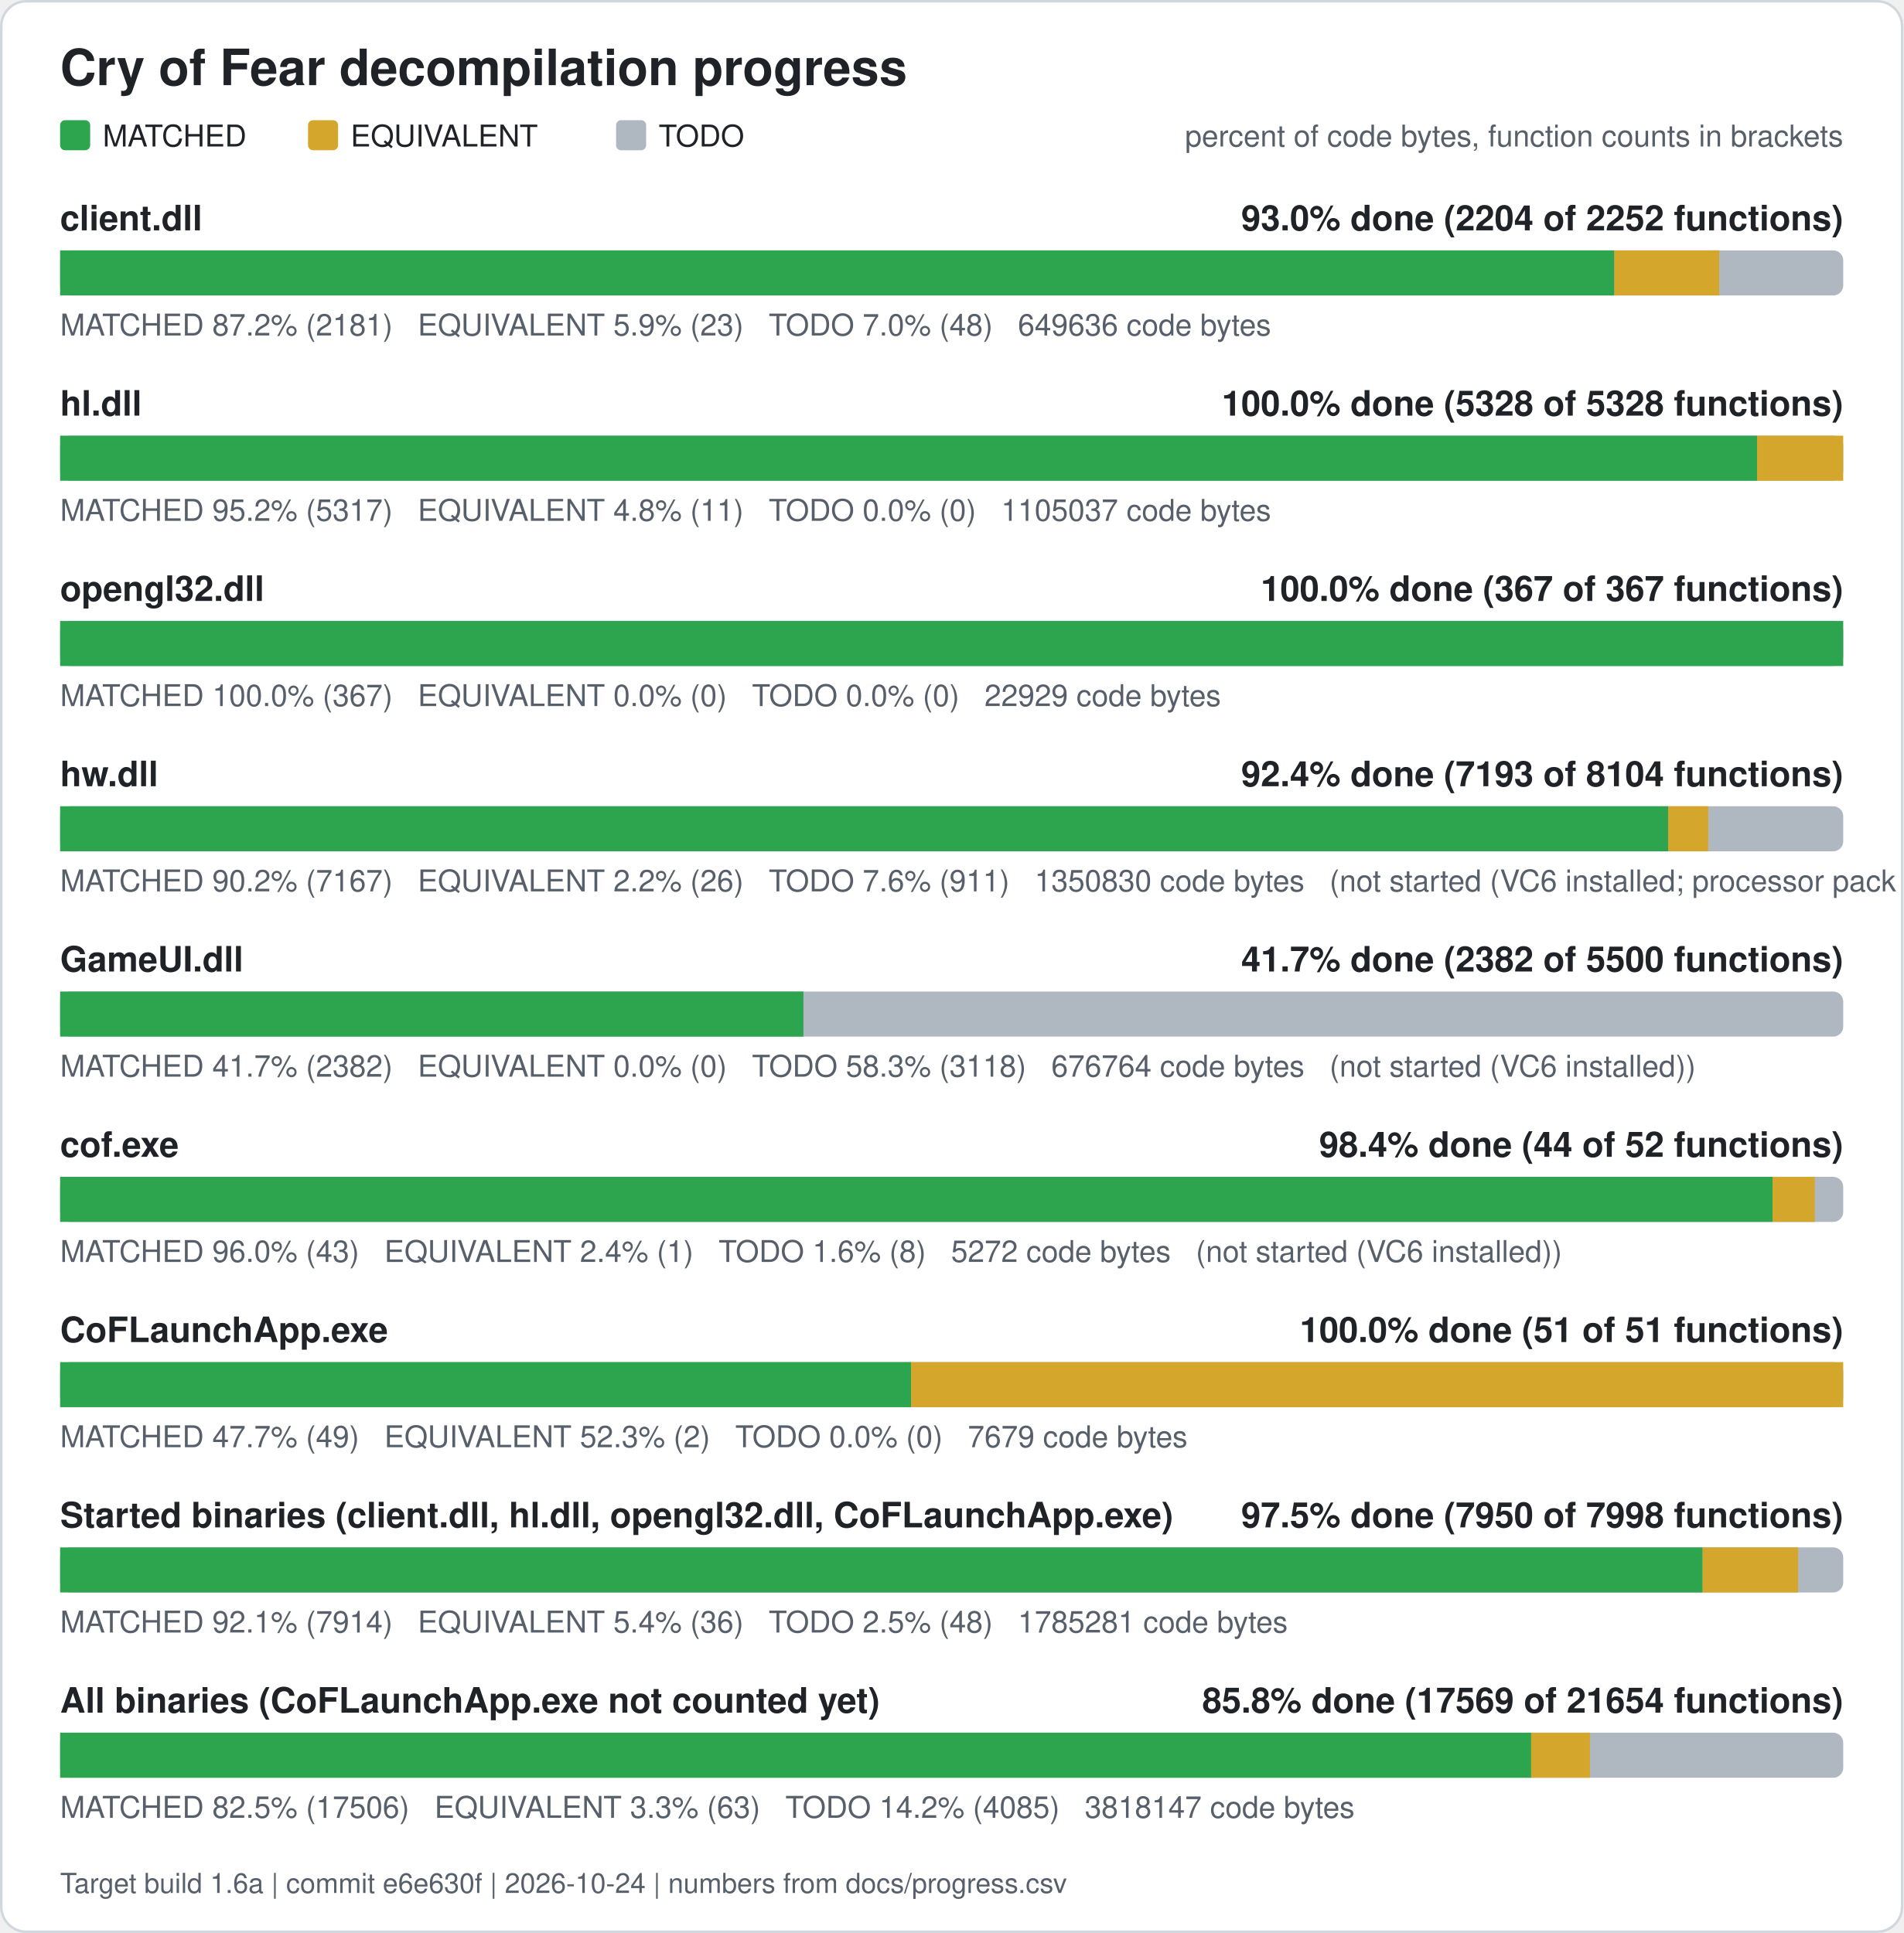
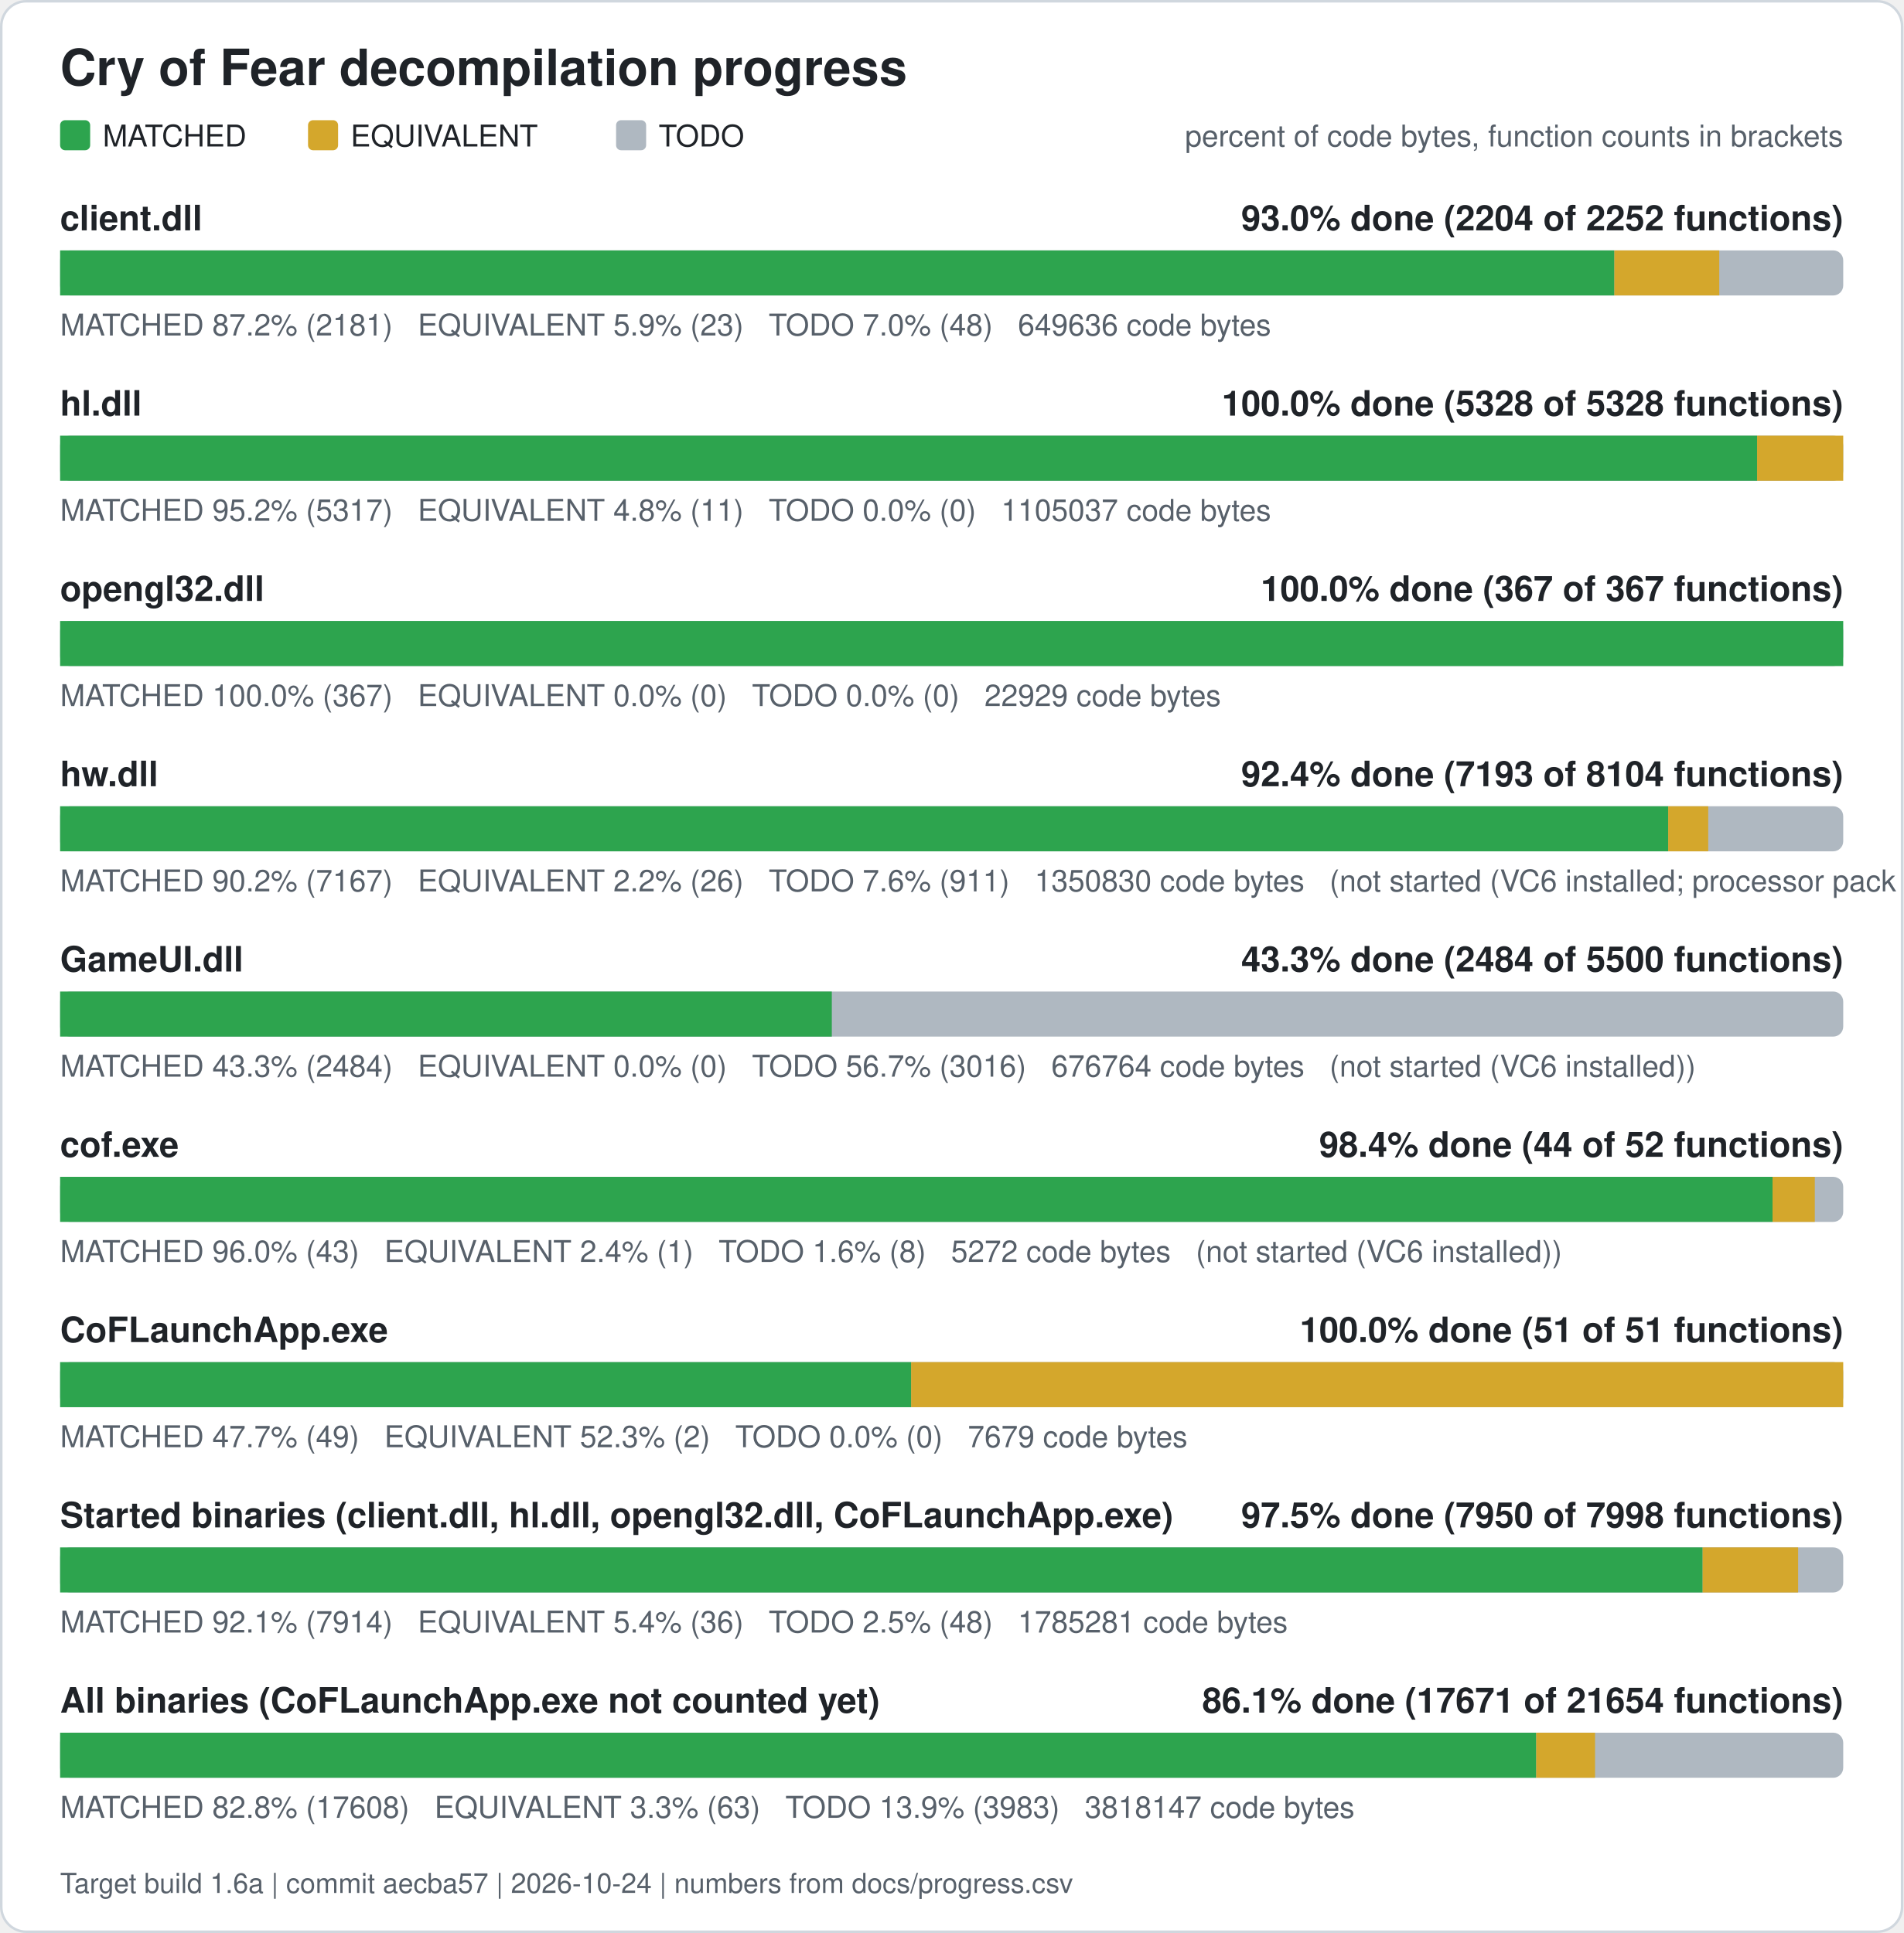
<svg xmlns="http://www.w3.org/2000/svg" width="760" height="772" viewBox="0 0 760 772" role="img" aria-label="Cry of Fear decompilation progress">
  <rect x="0.5" y="0.5" width="759" height="771" rx="10" fill="#ffffff" stroke="#d0d7de" />
  <text x="24" y="34" font-family="Segoe UI, Helvetica, Arial, sans-serif" font-size="20" font-weight="600" fill="#1f2328">Cry of Fear decompilation progress</text>
  <rect x="24" y="48" width="12" height="12" rx="2" fill="#2da44e" />
  <text x="41" y="58.5" font-family="Segoe UI, Helvetica, Arial, sans-serif" font-size="12" fill="#1f2328">MATCHED</text>
  <rect x="123" y="48" width="12" height="12" rx="2" fill="#d4a72c" />
  <text x="140" y="58.5" font-family="Segoe UI, Helvetica, Arial, sans-serif" font-size="12" fill="#1f2328">EQUIVALENT</text>
  <rect x="246" y="48" width="12" height="12" rx="2" fill="#afb8c1" />
  <text x="263" y="58.5" font-family="Segoe UI, Helvetica, Arial, sans-serif" font-size="12" fill="#1f2328">TODO</text>
  <text x="736" y="58.5" font-family="Segoe UI, Helvetica, Arial, sans-serif" font-size="12" fill="#57606a" text-anchor="end">percent of code bytes, function counts in brackets</text>
  <text x="24" y="92" font-family="Segoe UI, Helvetica, Arial, sans-serif" font-size="14" font-weight="600" fill="#1f2328">client.dll</text>
  <text x="736" y="92" font-family="Segoe UI, Helvetica, Arial, sans-serif" font-size="14" font-weight="600" fill="#1f2328" text-anchor="end">93.0% done (2204 of 2252 functions)</text>
  <rect x="24" y="100" width="712" height="18" rx="4" fill="#afb8c1" />
  <rect x="24.00" y="100" width="620.61" height="18" fill="#2da44e" />
  <rect x="644.61" y="100" width="41.89" height="18" fill="#d4a72c" />
  <text x="24" y="134" font-family="Segoe UI, Helvetica, Arial, sans-serif" font-size="12" fill="#57606a" xml:space="preserve">MATCHED 87.2% (2181)   EQUIVALENT 5.9% (23)   TODO 7.0% (48)   649636 code bytes</text>
  <text x="24" y="166" font-family="Segoe UI, Helvetica, Arial, sans-serif" font-size="14" font-weight="600" fill="#1f2328">hl.dll</text>
  <text x="736" y="166" font-family="Segoe UI, Helvetica, Arial, sans-serif" font-size="14" font-weight="600" fill="#1f2328" text-anchor="end">100.0% done (5328 of 5328 functions)</text>
  <rect x="24" y="174" width="712" height="18" rx="4" fill="#afb8c1" />
  <rect x="24.00" y="174" width="677.61" height="18" fill="#2da44e" />
  <rect x="701.61" y="174" width="34.39" height="18" fill="#d4a72c" />
  <text x="24" y="208" font-family="Segoe UI, Helvetica, Arial, sans-serif" font-size="12" fill="#57606a" xml:space="preserve">MATCHED 95.2% (5317)   EQUIVALENT 4.8% (11)   TODO 0.0% (0)   1105037 code bytes</text>
  <text x="24" y="240" font-family="Segoe UI, Helvetica, Arial, sans-serif" font-size="14" font-weight="600" fill="#1f2328">opengl32.dll</text>
  <text x="736" y="240" font-family="Segoe UI, Helvetica, Arial, sans-serif" font-size="14" font-weight="600" fill="#1f2328" text-anchor="end">100.0% done (367 of 367 functions)</text>
  <rect x="24" y="248" width="712" height="18" rx="4" fill="#afb8c1" />
  <rect x="24.00" y="248" width="712.00" height="18" fill="#2da44e" />
  <text x="24" y="282" font-family="Segoe UI, Helvetica, Arial, sans-serif" font-size="12" fill="#57606a" xml:space="preserve">MATCHED 100.0% (367)   EQUIVALENT 0.0% (0)   TODO 0.0% (0)   22929 code bytes</text>
  <text x="24" y="314" font-family="Segoe UI, Helvetica, Arial, sans-serif" font-size="14" font-weight="600" fill="#1f2328">hw.dll</text>
  <text x="736" y="314" font-family="Segoe UI, Helvetica, Arial, sans-serif" font-size="14" font-weight="600" fill="#1f2328" text-anchor="end">92.4% done (7193 of 8104 functions)</text>
  <rect x="24" y="322" width="712" height="18" rx="4" fill="#afb8c1" />
  <rect x="24.00" y="322" width="642.11" height="18" fill="#2da44e" />
  <rect x="666.11" y="322" width="15.98" height="18" fill="#d4a72c" />
  <text x="24" y="356" font-family="Segoe UI, Helvetica, Arial, sans-serif" font-size="12" fill="#57606a" xml:space="preserve">MATCHED 90.2% (7167)   EQUIVALENT 2.2% (26)   TODO 7.6% (911)   1350830 code bytes   (not started (VC6 installed; processor pack and VS 2005 objects need those compilers))</text>
  <text x="24" y="388" font-family="Segoe UI, Helvetica, Arial, sans-serif" font-size="14" font-weight="600" fill="#1f2328">GameUI.dll</text>
-   <text x="736" y="388" font-family="Segoe UI, Helvetica, Arial, sans-serif" font-size="14" font-weight="600" fill="#1f2328" text-anchor="end">41.7% done (2382 of 5500 functions)</text>
+   <text x="736" y="388" font-family="Segoe UI, Helvetica, Arial, sans-serif" font-size="14" font-weight="600" fill="#1f2328" text-anchor="end">43.3% done (2484 of 5500 functions)</text>
  <rect x="24" y="396" width="712" height="18" rx="4" fill="#afb8c1" />
-   <rect x="24.00" y="396" width="296.80" height="18" fill="#2da44e" />
-   <text x="24" y="430" font-family="Segoe UI, Helvetica, Arial, sans-serif" font-size="12" fill="#57606a" xml:space="preserve">MATCHED 41.7% (2382)   EQUIVALENT 0.0% (0)   TODO 58.3% (3118)   676764 code bytes   (not started (VC6 installed))</text>
+   <rect x="24.00" y="396" width="308.14" height="18" fill="#2da44e" />
+   <text x="24" y="430" font-family="Segoe UI, Helvetica, Arial, sans-serif" font-size="12" fill="#57606a" xml:space="preserve">MATCHED 43.3% (2484)   EQUIVALENT 0.0% (0)   TODO 56.7% (3016)   676764 code bytes   (not started (VC6 installed))</text>
  <text x="24" y="462" font-family="Segoe UI, Helvetica, Arial, sans-serif" font-size="14" font-weight="600" fill="#1f2328">cof.exe</text>
  <text x="736" y="462" font-family="Segoe UI, Helvetica, Arial, sans-serif" font-size="14" font-weight="600" fill="#1f2328" text-anchor="end">98.4% done (44 of 52 functions)</text>
  <rect x="24" y="470" width="712" height="18" rx="4" fill="#afb8c1" />
  <rect x="24.00" y="470" width="683.77" height="18" fill="#2da44e" />
  <rect x="707.77" y="470" width="16.88" height="18" fill="#d4a72c" />
  <text x="24" y="504" font-family="Segoe UI, Helvetica, Arial, sans-serif" font-size="12" fill="#57606a" xml:space="preserve">MATCHED 96.0% (43)   EQUIVALENT 2.4% (1)   TODO 1.6% (8)   5272 code bytes   (not started (VC6 installed))</text>
  <text x="24" y="536" font-family="Segoe UI, Helvetica, Arial, sans-serif" font-size="14" font-weight="600" fill="#1f2328">CoFLaunchApp.exe</text>
  <text x="736" y="536" font-family="Segoe UI, Helvetica, Arial, sans-serif" font-size="14" font-weight="600" fill="#1f2328" text-anchor="end">100.0% done (51 of 51 functions)</text>
  <rect x="24" y="544" width="712" height="18" rx="4" fill="#afb8c1" />
  <rect x="24.00" y="544" width="339.82" height="18" fill="#2da44e" />
  <rect x="363.82" y="544" width="372.18" height="18" fill="#d4a72c" />
  <text x="24" y="578" font-family="Segoe UI, Helvetica, Arial, sans-serif" font-size="12" fill="#57606a" xml:space="preserve">MATCHED 47.7% (49)   EQUIVALENT 52.3% (2)   TODO 0.0% (0)   7679 code bytes</text>
  <text x="24" y="610" font-family="Segoe UI, Helvetica, Arial, sans-serif" font-size="14" font-weight="600" fill="#1f2328">Started binaries (client.dll, hl.dll, opengl32.dll, CoFLaunchApp.exe)</text>
  <text x="736" y="610" font-family="Segoe UI, Helvetica, Arial, sans-serif" font-size="14" font-weight="600" fill="#1f2328" text-anchor="end">97.5% done (7950 of 7998 functions)</text>
  <rect x="24" y="618" width="712" height="18" rx="4" fill="#afb8c1" />
  <rect x="24.00" y="618" width="655.86" height="18" fill="#2da44e" />
  <rect x="679.86" y="618" width="38.13" height="18" fill="#d4a72c" />
  <text x="24" y="652" font-family="Segoe UI, Helvetica, Arial, sans-serif" font-size="12" fill="#57606a" xml:space="preserve">MATCHED 92.1% (7914)   EQUIVALENT 5.4% (36)   TODO 2.5% (48)   1785281 code bytes</text>
  <text x="24" y="684" font-family="Segoe UI, Helvetica, Arial, sans-serif" font-size="14" font-weight="600" fill="#1f2328">All binaries (CoFLaunchApp.exe not counted yet)</text>
-   <text x="736" y="684" font-family="Segoe UI, Helvetica, Arial, sans-serif" font-size="14" font-weight="600" fill="#1f2328" text-anchor="end">85.8% done (17569 of 21654 functions)</text>
+   <text x="736" y="684" font-family="Segoe UI, Helvetica, Arial, sans-serif" font-size="14" font-weight="600" fill="#1f2328" text-anchor="end">86.1% done (17671 of 21654 functions)</text>
  <rect x="24" y="692" width="712" height="18" rx="4" fill="#afb8c1" />
-   <rect x="24.00" y="692" width="587.39" height="18" fill="#2da44e" />
-   <rect x="611.39" y="692" width="23.50" height="18" fill="#d4a72c" />
-   <text x="24" y="726" font-family="Segoe UI, Helvetica, Arial, sans-serif" font-size="12" fill="#57606a" xml:space="preserve">MATCHED 82.5% (17506)   EQUIVALENT 3.3% (63)   TODO 14.2% (4085)   3818147 code bytes</text>
-   <text x="24" y="756" font-family="Segoe UI, Helvetica, Arial, sans-serif" font-size="11" fill="#57606a">Target build 1.6a | commit e6e630f | 2026-10-24 | numbers from docs/progress.csv</text>
+   <rect x="24.00" y="692" width="589.40" height="18" fill="#2da44e" />
+   <rect x="613.40" y="692" width="23.50" height="18" fill="#d4a72c" />
+   <text x="24" y="726" font-family="Segoe UI, Helvetica, Arial, sans-serif" font-size="12" fill="#57606a" xml:space="preserve">MATCHED 82.8% (17608)   EQUIVALENT 3.3% (63)   TODO 13.9% (3983)   3818147 code bytes</text>
+   <text x="24" y="756" font-family="Segoe UI, Helvetica, Arial, sans-serif" font-size="11" fill="#57606a">Target build 1.6a | commit aecba57 | 2026-10-24 | numbers from docs/progress.csv</text>
</svg>
